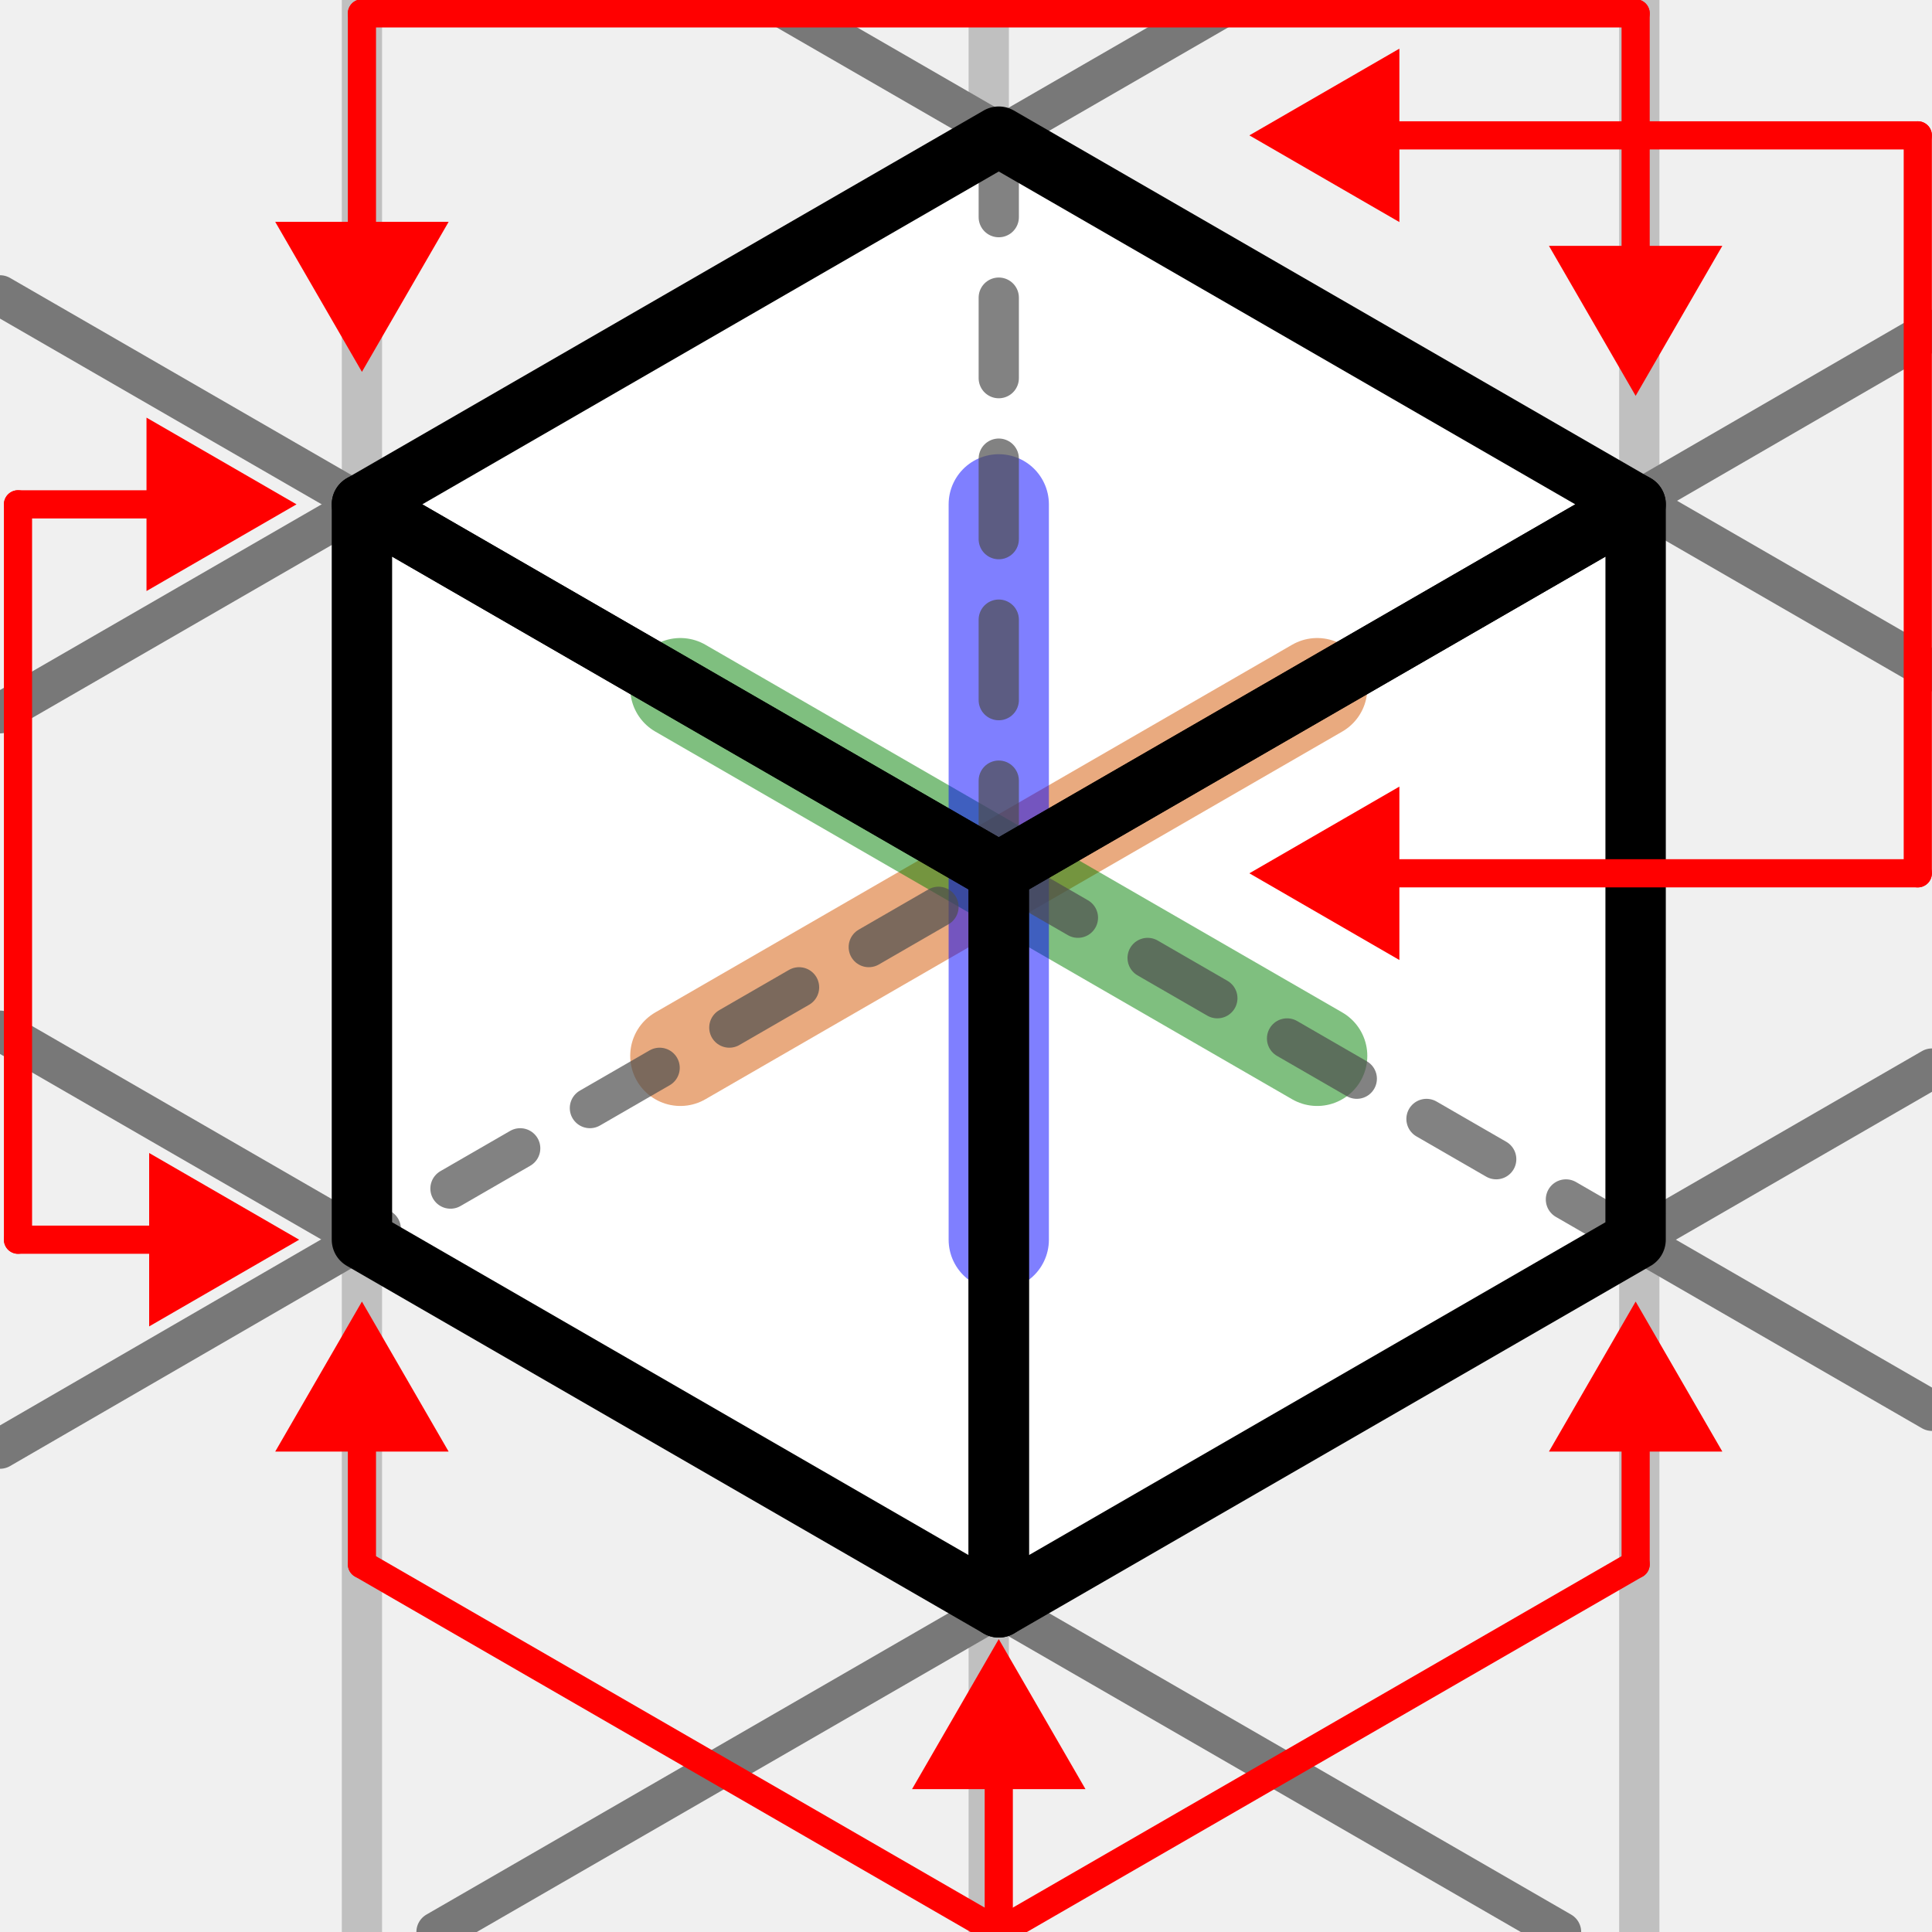
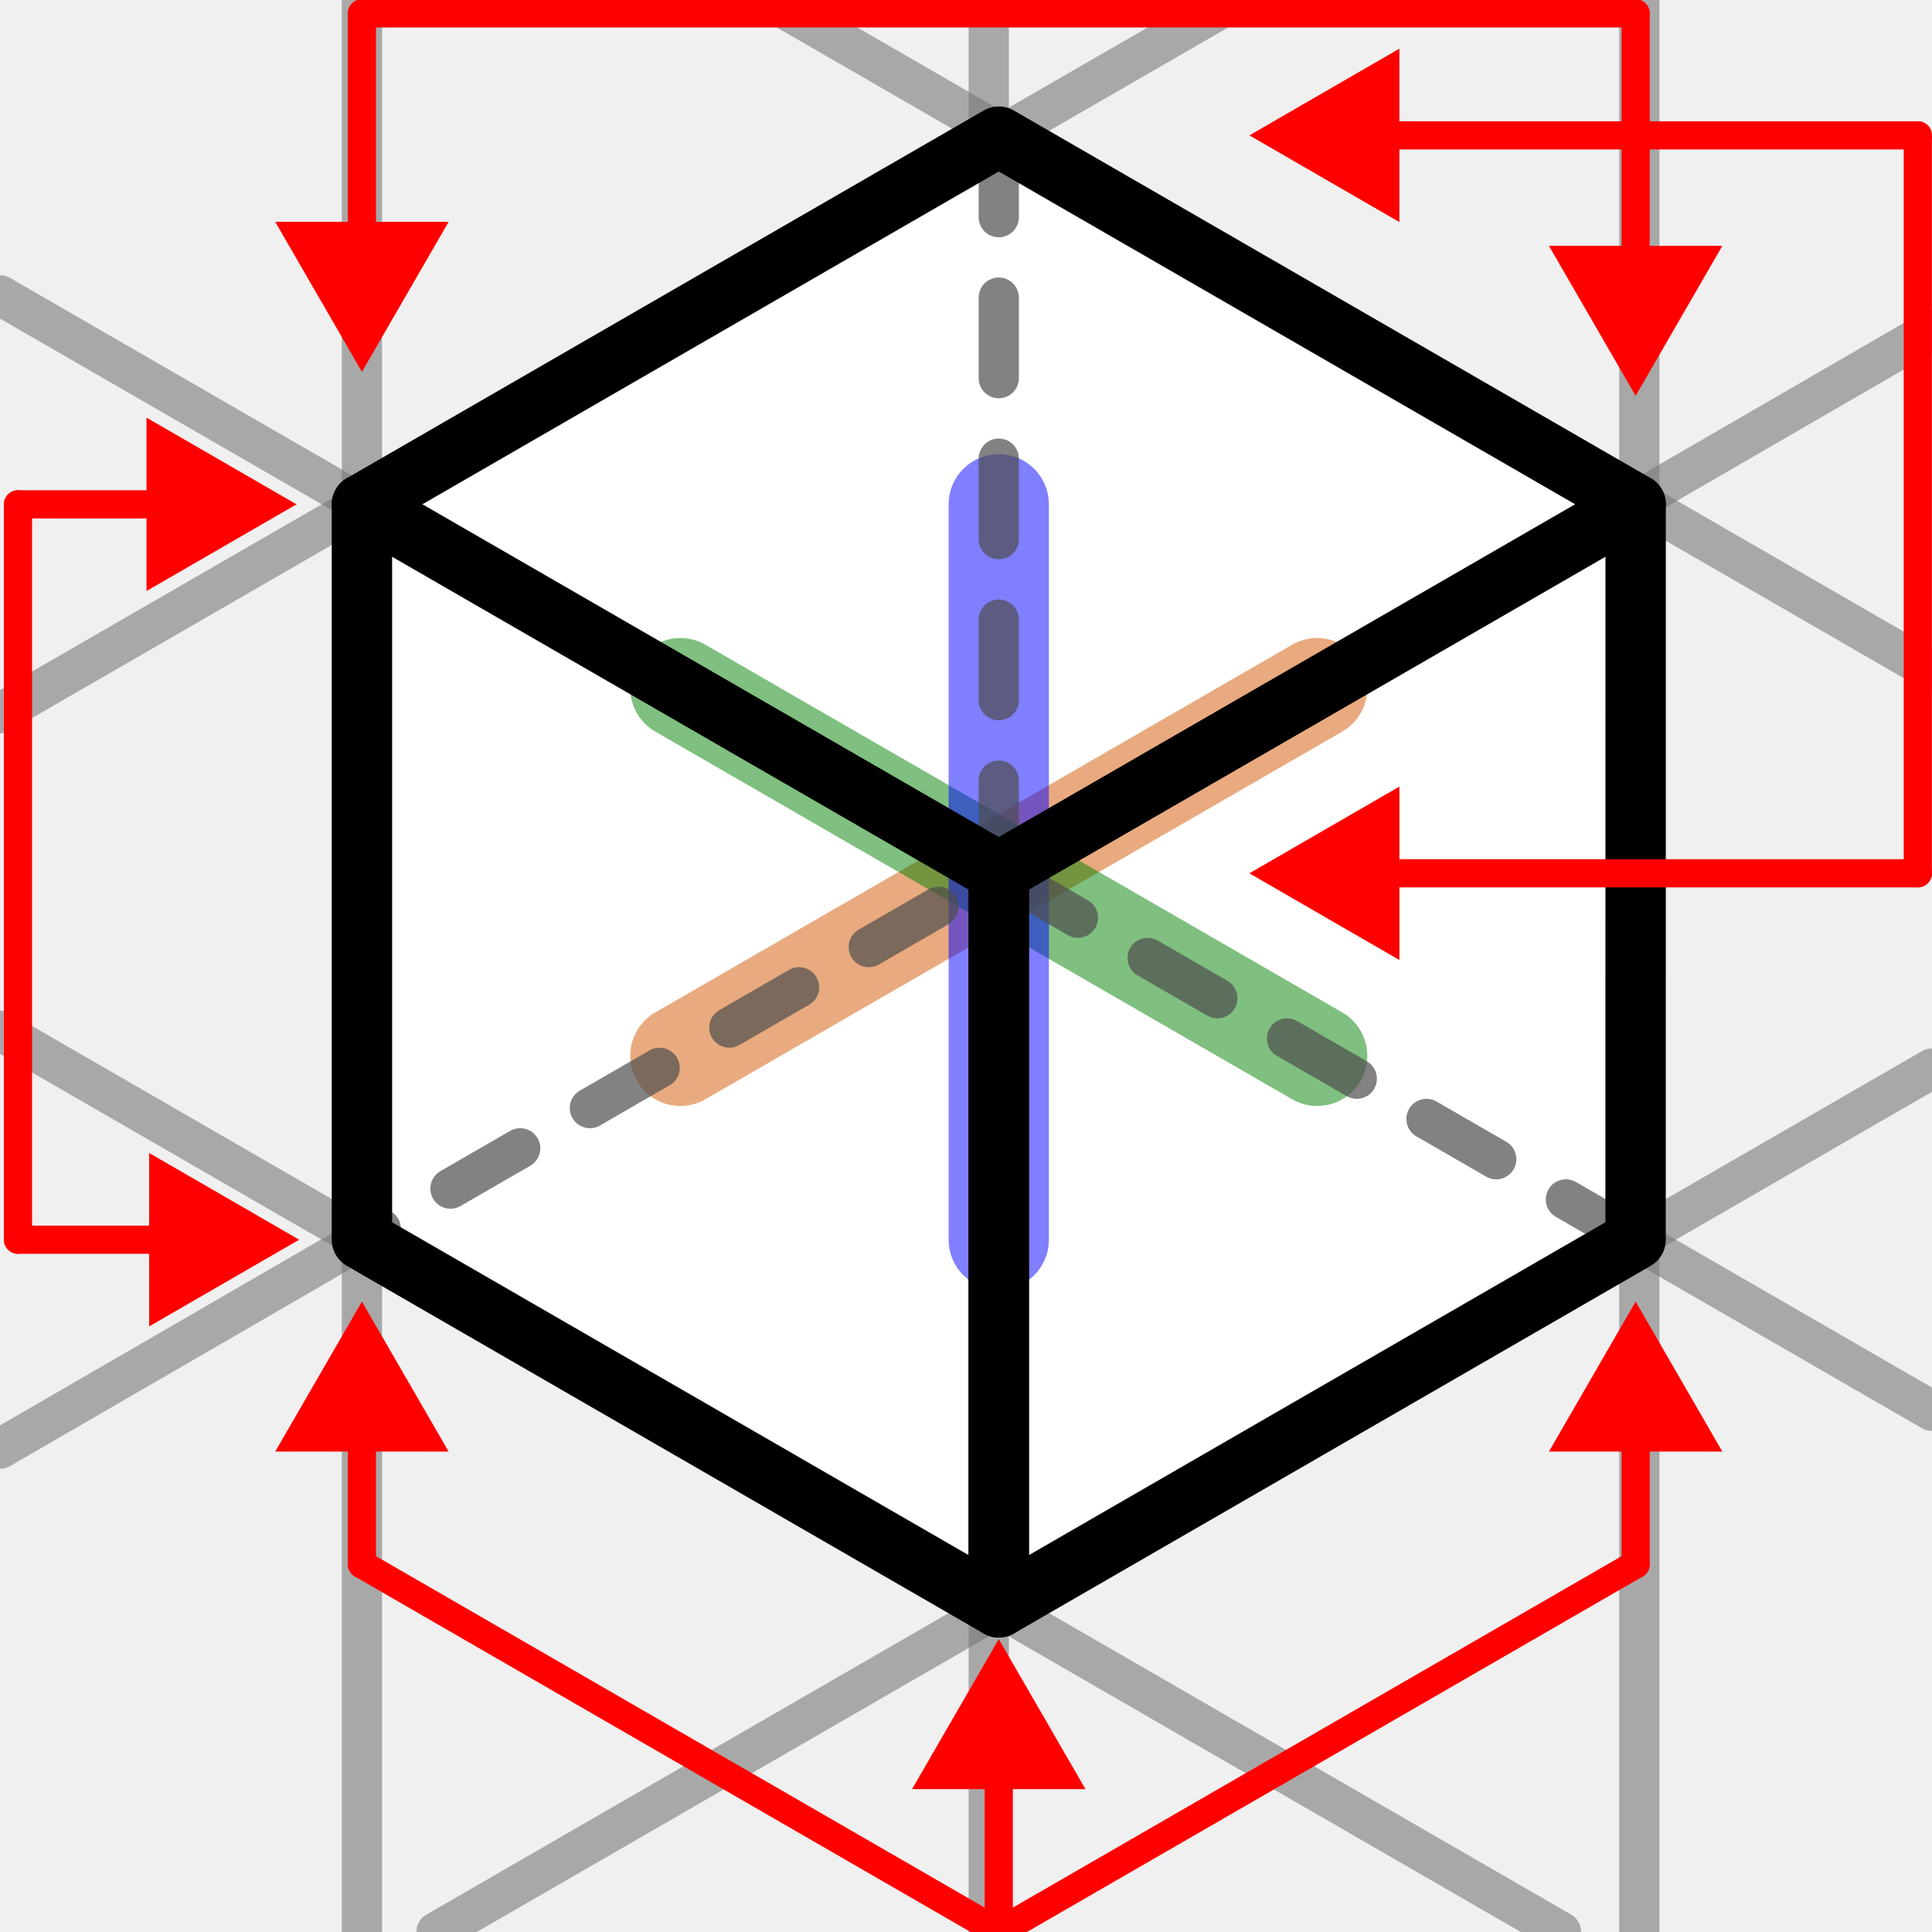
<svg xmlns="http://www.w3.org/2000/svg" xmlns:xlink="http://www.w3.org/1999/xlink" width="48px" height="48px" viewBox="0 0 48 48" version="1.1" id="svg2">
  <defs id="defs1">
    <marker style="overflow:visible" id="Triangle" refX="0" refY="0" orient="auto-start-reverse" markerWidth="1" markerHeight="1" viewBox="0 0 1 1" preserveAspectRatio="xMidYMid">
      <path transform="scale(0.5)" style="fill:context-stroke;fill-rule:evenodd;stroke:context-stroke;stroke-width:1pt" d="M 5.77,0 -2.88,5 V -5 Z" id="path135" />
    </marker>
    <polygon id="path-1" points="0 0.629 28.612 0.629 28.612 32.483 0 32.483" />
    <polygon id="path-3" points="0.201 0.147 28.023 0.147 28.023 32 0.201 32" />
    <mask id="mask-2" fill="#ffffff">
      <use xlink:href="#path-1" id="use1" />
    </mask>
    <mask id="mask2" fill="#ffffff">
      <use xlink:href="#path-1" id="use2" />
    </mask>
    <mask id="mask-2-2" fill="#ffffff">
      <use xlink:href="#path-1" id="use1-9" />
    </mask>
    <mask id="mask2-1" fill="#ffffff">
      <use xlink:href="#path-1" id="use2-2" />
    </mask>
    <mask id="mask-2-1" fill="#ffffff">
      <use xlink:href="#path-1" id="use1-8" />
    </mask>
    <mask id="mask2-7" fill="#ffffff">
      <use xlink:href="#path-1" id="use2-9" />
    </mask>
    <mask id="mask-2-7" fill="#ffffff">
      <use xlink:href="#path-1" id="use1-3" />
    </mask>
    <mask id="mask2-6" fill="#ffffff">
      <use xlink:href="#path-1" id="use2-1" />
    </mask>
    <mask id="mask-2-0" fill="#ffffff">
      <use xlink:href="#path-1" id="use1-36" />
    </mask>
    <mask id="mask2-10" fill="#ffffff">
      <use xlink:href="#path-1" id="use2-6" />
    </mask>
    <mask id="mask-2-5" fill="#ffffff">
      <use xlink:href="#path-1" id="use1-6" />
    </mask>
    <mask id="mask2-9" fill="#ffffff">
      <use xlink:href="#path-1" id="use2-3" />
    </mask>
    <mask id="mask-2-78" fill="#ffffff">
      <use xlink:href="#path-1" id="use1-68" />
    </mask>
    <mask id="mask2-8" fill="#ffffff">
      <use xlink:href="#path-1" id="use2-4" />
    </mask>
    <mask id="mask-2-04" fill="#ffffff">
      <use xlink:href="#path-1" id="use1-87" />
    </mask>
    <mask id="mask2-17" fill="#ffffff">
      <use xlink:href="#path-1" id="use2-27" />
    </mask>
  </defs>
  <g id="Grid" style="opacity:0.5">
-     <path style="vector-effect:non-scaling-stroke;fill:#d62821;stroke:#000000;stroke-width:1;stroke-linecap:round;stroke-linejoin:round;stroke-dasharray:none;-inkscape-stroke:hairline;paint-order:markers fill stroke" d="M 30.694,0 0,17.721" id="G30T" />
-     <path style="vector-effect:non-scaling-stroke;fill:#d62821;stroke:#000000;stroke-width:1;stroke-linecap:round;stroke-linejoin:round;stroke-dasharray:none;-inkscape-stroke:hairline;paint-order:markers fill stroke" d="M 48,8.196 0,35.991" id="G30M" />
-     <path style="vector-effect:non-scaling-stroke;fill:#d62821;stroke:#000000;stroke-width:1;stroke-linecap:round;stroke-linejoin:round;stroke-dasharray:none;-inkscape-stroke:hairline;paint-order:markers fill stroke" d="M 10.845,48 48,26.548" id="G30B" />
-     <path style="vector-effect:non-scaling-stroke;fill:#d62821;stroke:#000000;stroke-width:1;stroke-linecap:round;stroke-linejoin:round;stroke-dasharray:none;-inkscape-stroke:hairline;paint-order:markers fill stroke" d="M 19.117,0 48,16.676" id="GM30T" />
-     <path style="vector-effect:non-scaling-stroke;fill:#d62821;stroke:#000000;stroke-width:1;stroke-linecap:round;stroke-linejoin:round;stroke-dasharray:none;-inkscape-stroke:hairline;paint-order:markers fill stroke" d="M 0,7.338 48,35.051" id="GM30M" />
-     <path style="vector-effect:non-scaling-stroke;fill:#d62821;stroke:#000000;stroke-width:1;stroke-linecap:round;stroke-linejoin:round;stroke-dasharray:none;-inkscape-stroke:hairline;paint-order:markers fill stroke" d="M 38.784,48 0,25.608" id="GM30B" />
-     <path style="opacity:0.4;vector-effect:non-scaling-stroke;fill:#d62821;stroke:#000000;stroke-width:1;stroke-linecap:round;stroke-linejoin:round;stroke-dasharray:none;-inkscape-stroke:hairline;paint-order:markers fill stroke" d="M 8.992,0 V 48" id="path36" />
-     <path style="opacity:0.4;vector-effect:non-scaling-stroke;fill:#d62821;stroke:#000000;stroke-width:1;stroke-linecap:round;stroke-linejoin:round;stroke-dasharray:none;-inkscape-stroke:hairline;paint-order:markers fill stroke" d="M 24.565,0 V 48" id="GHM" />
-     <path style="opacity:0.4;vector-effect:non-scaling-stroke;fill:#d62821;stroke:#000000;stroke-width:1;stroke-linecap:round;stroke-linejoin:round;stroke-dasharray:none;-inkscape-stroke:hairline;paint-order:markers fill stroke" d="M 40.728,48 V 0" id="GHL" />
+     <path style="vector-effect:non-scaling-stroke;fill:none;stroke:#000000;stroke-width:1;stroke-linecap:round;stroke-linejoin:round;stroke-dasharray:none;-inkscape-stroke:hairline;paint-order:markers fill stroke;opacity:0.6" d="M 30.694,0 0,17.721" id="G30T" />
+     <path style="vector-effect:non-scaling-stroke;fill:none;stroke:#000000;stroke-width:1;stroke-linecap:round;stroke-linejoin:round;stroke-dasharray:none;-inkscape-stroke:hairline;paint-order:markers fill stroke;opacity:0.6" d="M 48,8.196 0,35.991" id="G30M" />
+     <path style="vector-effect:non-scaling-stroke;fill:none;stroke:#000000;stroke-width:1;stroke-linecap:round;stroke-linejoin:round;stroke-dasharray:none;-inkscape-stroke:hairline;paint-order:markers fill stroke;opacity:0.6" d="M 10.845,48 48,26.548" id="G30B" />
+     <path style="vector-effect:non-scaling-stroke;fill:none;stroke:#000000;stroke-width:1;stroke-linecap:round;stroke-linejoin:round;stroke-dasharray:none;-inkscape-stroke:hairline;paint-order:markers fill stroke;opacity:0.6" d="M 19.117,0 48,16.676" id="GM30T" />
+     <path style="vector-effect:non-scaling-stroke;fill:none;stroke:#000000;stroke-width:1;stroke-linecap:round;stroke-linejoin:round;stroke-dasharray:none;-inkscape-stroke:hairline;paint-order:markers fill stroke;opacity:0.6" d="M 0,7.338 48,35.051" id="GM30M" />
+     <path style="vector-effect:non-scaling-stroke;fill:none;stroke:#000000;stroke-width:1;stroke-linecap:round;stroke-linejoin:round;stroke-dasharray:none;-inkscape-stroke:hairline;paint-order:markers fill stroke;opacity:0.6" d="M 38.784,48 0,25.608" id="GM30B" />
+     <path style="opacity:0.6;vector-effect:non-scaling-stroke;fill:none;stroke:#000000;stroke-width:1;stroke-linecap:round;stroke-linejoin:round;stroke-dasharray:none;-inkscape-stroke:hairline;paint-order:markers fill stroke" d="M 8.992,0 V 48" id="path36" />
+     <path style="opacity:0.6;vector-effect:non-scaling-stroke;fill:none;stroke:#000000;stroke-width:1;stroke-linecap:round;stroke-linejoin:round;stroke-dasharray:none;-inkscape-stroke:hairline;paint-order:markers fill stroke" d="M 24.565,0 V 48" id="GHM" />
+     <path style="opacity:0.6;vector-effect:non-scaling-stroke;fill:none;stroke:#000000;stroke-width:1;stroke-linecap:round;stroke-linejoin:round;stroke-dasharray:none;-inkscape-stroke:hairline;paint-order:markers fill stroke" d="M 40.728,48 V 0" id="GHL" />
  </g>
  <g id="Qube" style="display:inline">
    <path style="fill:#ffffff;stroke:none;stroke-width:0.498;stroke-linecap:round;stroke-linejoin:round;stroke-dasharray:none;stroke-dashoffset:0;paint-order:markers fill stroke" d="M 8.992,12.53 V 30.8 L 24.814,39.935 40.637,30.8 V 12.53 L 24.814,3.395 Z" id="Qube-Fill" />
    <path style="display:inline;opacity:0.5;fill:#d45500;stroke:#d45500;stroke-width:2.491;stroke-linecap:round;stroke-linejoin:round;stroke-dasharray:none;stroke-dashoffset:0;paint-order:markers fill stroke" d="M 16.903,26.232 32.725,17.097" id="L" />
    <path style="display:inline;opacity:0.5;fill:#d45500;stroke:#008000;stroke-width:2.491;stroke-linecap:round;stroke-linejoin:round;stroke-dasharray:none;stroke-dashoffset:0;paint-order:markers fill stroke" d="M 32.725,26.232 16.903,17.097" id="W" />
    <path style="display:inline;opacity:0.5;fill:#008080;stroke:#0000ff;stroke-width:2.491;stroke-linecap:round;stroke-linejoin:round;stroke-dasharray:none;stroke-dashoffset:0;paint-order:markers fill stroke" d="M 24.814,30.8 V 12.53" id="H" />
    <path style="display:inline;opacity:0.7;fill:none;stroke:#4d4d4d;stroke-width:1;stroke-linecap:round;stroke-linejoin:round;stroke-dasharray:2, 2;stroke-dashoffset:0;paint-order:markers fill stroke" d="M 24.814,3.395 V 21.665" id="Back" />
    <path style="display:inline;opacity:0.7;fill:none;stroke:#4d4d4d;stroke-width:1;stroke-linecap:round;stroke-linejoin:round;stroke-dasharray:2, 2;stroke-dashoffset:0;paint-order:markers fill stroke" d="M 40.637,30.8 24.814,21.665 8.992,30.8" id="Botton" />
    <path style="display:inline;fill:none;stroke:#000000;stroke-width:1.5;stroke-linecap:round;stroke-linejoin:round;stroke-dasharray:none;paint-order:markers fill stroke" d="m 8.992,12.53 15.822,9.135 v 0 18.27 0 L 8.992,30.8 h 1e-7 z" id="Left" />
    <path style="display:inline;fill:none;stroke:#000000;stroke-width:1.5;stroke-linecap:round;stroke-linejoin:round;stroke-dasharray:none;paint-order:markers fill stroke" d="M 40.637,12.53 24.814,21.665 v 0 18.27 0 l 15.822,-9.135 v 0 z" id="Right" />
    <path style="display:inline;fill:none;stroke:#000000;stroke-width:1.5;stroke-linecap:round;stroke-linejoin:round;stroke-dasharray:none;paint-order:markers fill stroke" d="M 40.637,12.53 24.814,3.395 v 0 L 8.992,12.53 v 0 L 24.814,21.665 v 0 z" id="Top" />
  </g>
  <g id="Dimentions" style="display:inline">
    <g id="DimLeft">
      <path style="font-variation-settings:normal;opacity:1;fill:none;fill-opacity:1;stroke:#ff0000;stroke-width:0.7;stroke-linecap:round;stroke-linejoin:round;stroke-miterlimit:4;stroke-dasharray:none;stroke-dashoffset:0;stroke-opacity:1;paint-order:markers fill stroke;stop-color:#000000;stop-opacity:1" d="M 0.447,12.53 V 30.8" id="DimL" />
      <path style="font-variation-settings:normal;opacity:1;fill:none;fill-opacity:1;stroke:#ff0000;stroke-width:0.7;stroke-linecap:round;stroke-linejoin:round;stroke-miterlimit:4;stroke-dasharray:none;stroke-dashoffset:0;stroke-opacity:1;marker-start:url(#Triangle);paint-order:markers fill stroke;stop-color:#000000;stop-opacity:1" d="M 4.881,12.53 H 0.447" id="DimLT" />
      <path style="font-variation-settings:normal;opacity:1;fill:none;fill-opacity:1;stroke:#ff0000;stroke-width:0.7;stroke-linecap:round;stroke-linejoin:round;stroke-miterlimit:4;stroke-dasharray:none;stroke-dashoffset:0;stroke-opacity:1;marker-start:url(#Triangle);paint-order:markers fill stroke;stop-color:#000000;stop-opacity:1" d="M 4.947,30.8 H 0.447" id="DimLB" />
    </g>
    <g id="DimBotton">
      <path style="font-variation-settings:normal;opacity:1;fill:none;fill-opacity:1;stroke:#ff0000;stroke-width:0.7;stroke-linecap:round;stroke-linejoin:round;stroke-miterlimit:4;stroke-dasharray:none;stroke-dashoffset:0;stroke-opacity:1;paint-order:markers fill stroke;stop-color:#000000;stop-opacity:1" d="M 40.637,38.865 24.814,48 8.992,38.865" id="DimB" />
      <path style="display:inline;font-variation-settings:normal;opacity:1;fill:none;fill-opacity:1;stroke:#ff0000;stroke-width:0.7;stroke-linecap:round;stroke-linejoin:round;stroke-miterlimit:4;stroke-dasharray:none;stroke-dashoffset:0;stroke-opacity:1;marker-start:url(#Triangle);paint-order:markers fill stroke;stop-color:#000000;stop-opacity:1" d="M 24.814,43.209 V 48" id="DimBM" />
      <path style="display:inline;font-variation-settings:normal;opacity:1;fill:none;fill-opacity:1;stroke:#ff0000;stroke-width:0.7;stroke-linecap:round;stroke-linejoin:round;stroke-miterlimit:4;stroke-dasharray:none;stroke-dashoffset:0;stroke-opacity:1;marker-start:url(#Triangle);paint-order:markers fill stroke;stop-color:#000000;stop-opacity:1" d="m 40.637,34.823 v 4.042" id="DimBR" />
      <path style="font-variation-settings:normal;opacity:1;fill:none;fill-opacity:1;stroke:#ff0000;stroke-width:0.7;stroke-linecap:round;stroke-linejoin:round;stroke-miterlimit:4;stroke-dasharray:none;stroke-dashoffset:0;stroke-opacity:1;marker-start:url(#Triangle);paint-order:markers fill stroke;stop-color:#000000;stop-opacity:1" d="m 8.992,34.823 v 4.042" id="DimBL" />
    </g>
    <g id="DimRight">
      <path style="font-variation-settings:normal;opacity:1;fill:none;fill-opacity:1;stroke:#ff0000;stroke-width:0.7;stroke-linecap:round;stroke-linejoin:round;stroke-miterlimit:4;stroke-dasharray:none;stroke-dashoffset:0;stroke-opacity:1;paint-order:markers fill stroke;stop-color:#000000;stop-opacity:1" d="M 47.647,3.363 V 21.697" id="DimR" />
      <path style="font-variation-settings:normal;opacity:1;fill:none;fill-opacity:1;stroke:#ff0000;stroke-width:0.7;stroke-linecap:round;stroke-linejoin:round;stroke-miterlimit:4;stroke-dasharray:none;stroke-dashoffset:0;stroke-opacity:1;marker-start:url(#Triangle);paint-order:markers fill stroke;stop-color:#000000;stop-opacity:1" d="M 33.526,21.697 H 47.647" id="DimRB" />
      <path style="font-variation-settings:normal;opacity:1;fill:none;fill-opacity:1;stroke:#ff0000;stroke-width:0.7;stroke-linecap:round;stroke-linejoin:round;stroke-miterlimit:4;stroke-dasharray:none;stroke-dashoffset:0;stroke-opacity:1;marker-start:url(#Triangle);paint-order:markers fill stroke;stop-color:#000000;stop-opacity:1" d="m 33.526,3.363 14.121,1e-7" id="DimRT" />
    </g>
    <g id="DimTop">
      <path style="font-variation-settings:normal;opacity:1;fill:none;fill-opacity:1;stroke:#ff0000;stroke-width:0.7;stroke-linecap:round;stroke-linejoin:round;stroke-miterlimit:4;stroke-dasharray:none;stroke-dashoffset:0;stroke-opacity:1;paint-order:markers fill stroke;stop-color:#000000;stop-opacity:1" d="M 8.992,0.332 H 40.637" id="DimT" />
      <path style="font-variation-settings:normal;opacity:1;fill:none;fill-opacity:1;stroke:#ff0000;stroke-width:0.7;stroke-linecap:round;stroke-linejoin:round;stroke-miterlimit:4;stroke-dasharray:none;stroke-dashoffset:0;stroke-opacity:1;marker-start:url(#Triangle);paint-order:markers fill stroke;stop-color:#000000;stop-opacity:1" d="M 8.992,6.753 V 0.332" id="DimTL" />
      <path style="font-variation-settings:normal;opacity:1;fill:none;fill-opacity:1;stroke:#ff0000;stroke-width:0.7;stroke-linecap:round;stroke-linejoin:round;stroke-miterlimit:4;stroke-dasharray:none;stroke-dashoffset:0;stroke-opacity:1;marker-start:url(#Triangle);paint-order:markers fill stroke;stop-color:#000000;stop-opacity:1" d="M 40.637,7.349 V 0.332" id="DimTR" />
    </g>
  </g>
</svg>
